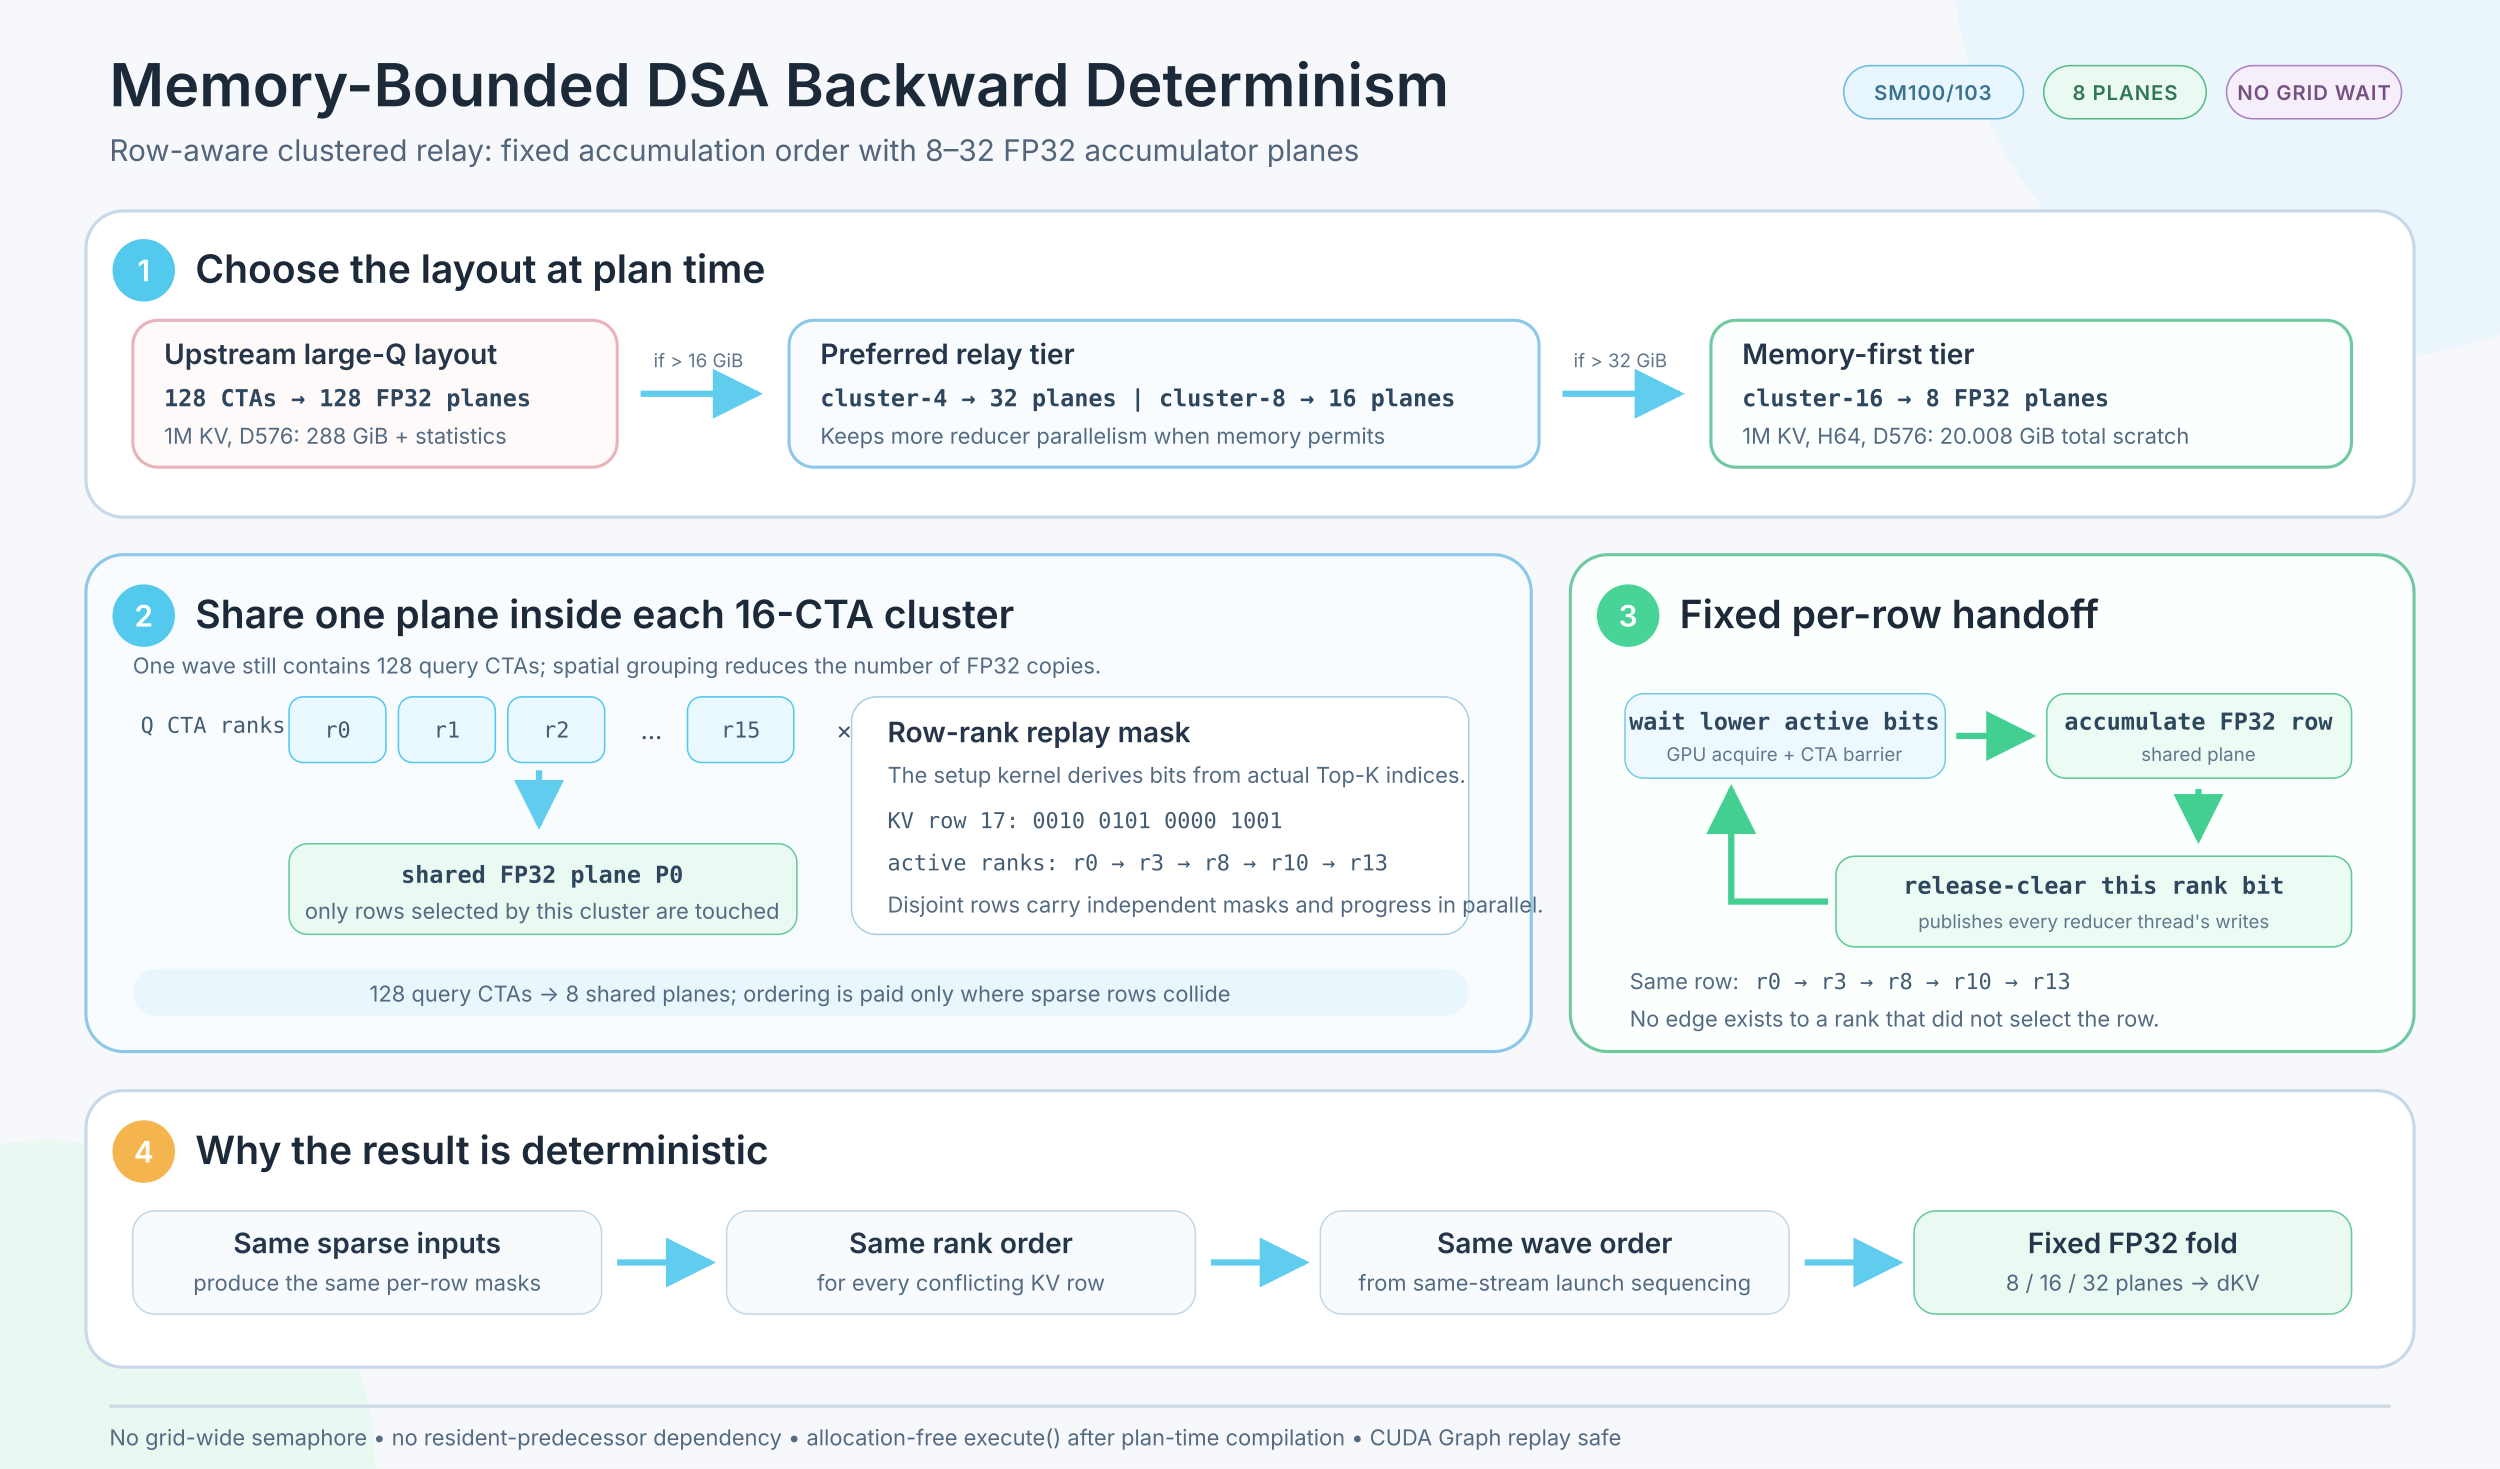
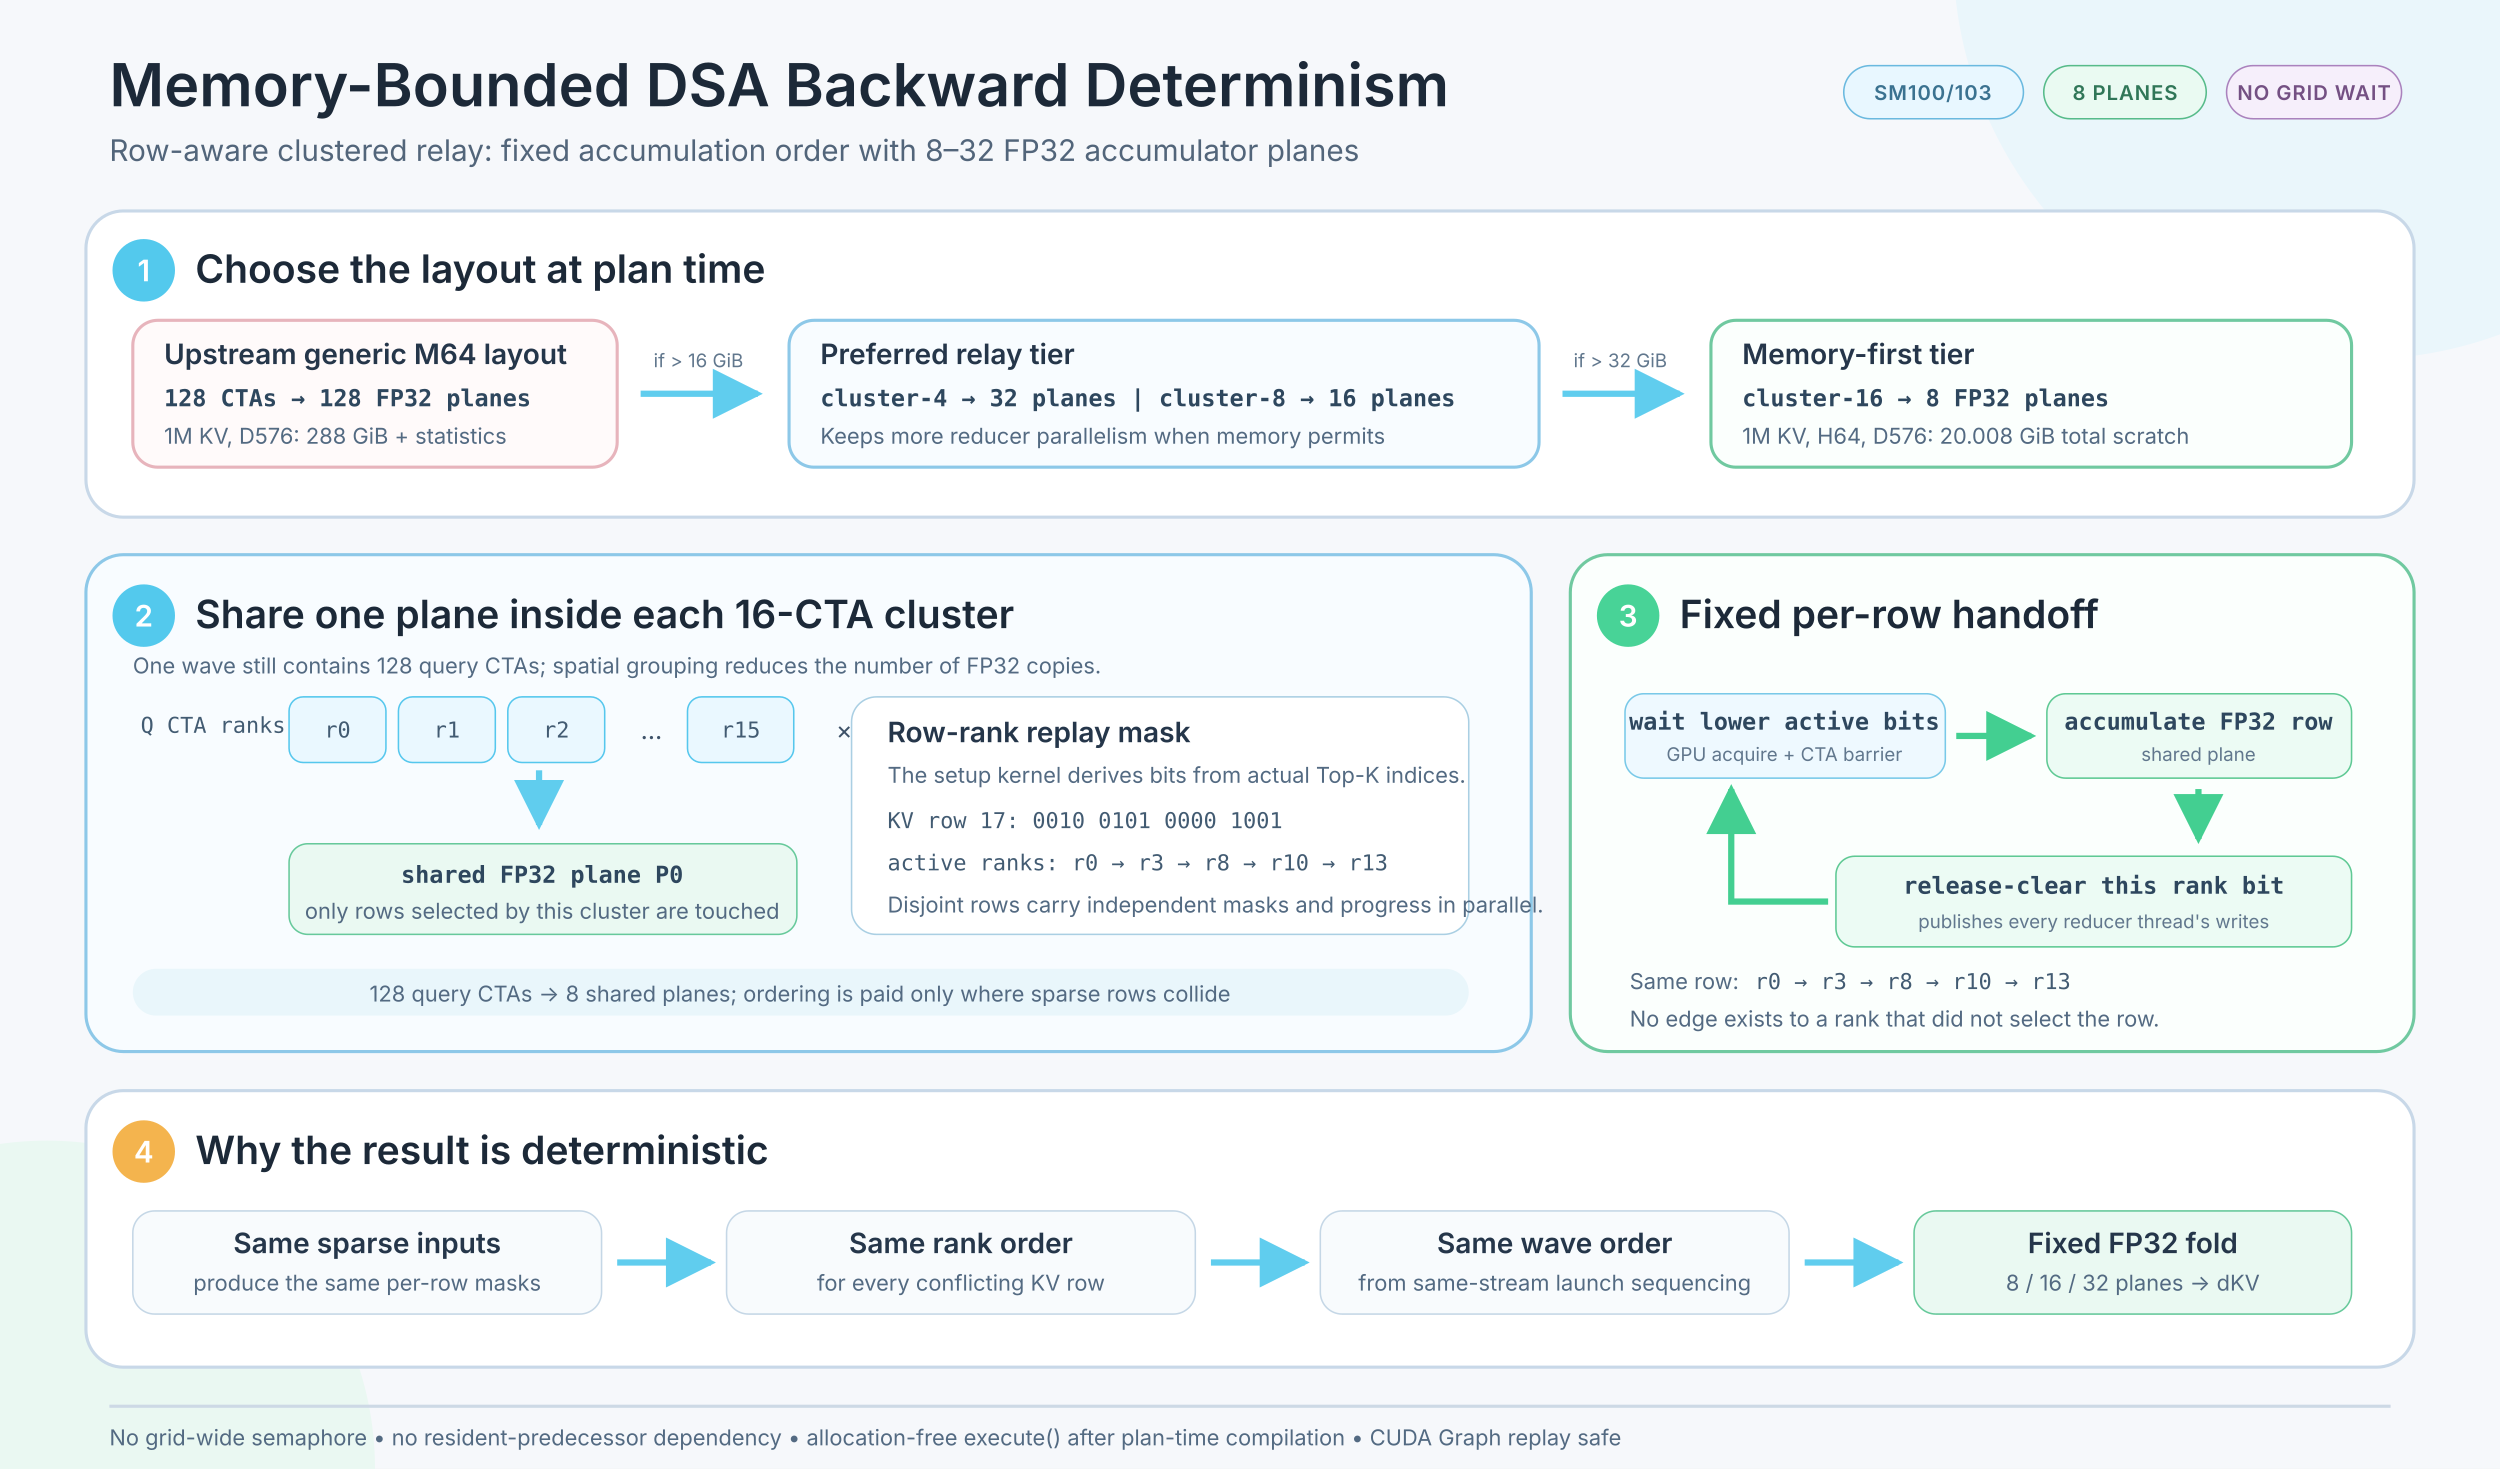
<svg xmlns="http://www.w3.org/2000/svg" width="1600" height="940" viewBox="0 0 1600 940" role="img" aria-labelledby="title desc">
  <defs>
    <style>
      .bg { fill: #f6f8fb; }
      .panel { fill: #ffffff; stroke: #c8d8e8; stroke-width: 2; }
      .panel-green { fill: #fbfffd; stroke: #70c9a0; stroke-width: 2; }
      .panel-red { fill: #fffafa; stroke: #e7b4bc; stroke-width: 2; }
      .panel-blue { fill: #f8fcff; stroke: #8dc8e8; stroke-width: 2; }
      .title { font: 600 38px Inter, Arial, sans-serif; fill: #1c2938; }
      .subtitle { font: 400 19px Inter, Arial, sans-serif; fill: #52657a; }
      .h2 { font: 600 25px Inter, Arial, sans-serif; fill: #1c2938; }
      .h3 { font: 600 18px Inter, Arial, sans-serif; fill: #25364a; }
      .body { font: 400 16px Inter, Arial, sans-serif; fill: #3e5269; }
      .small { font: 400 14px Inter, Arial, sans-serif; fill: #536a82; }
      .tiny { font: 400 12px Inter, Arial, sans-serif; fill: #61778d; }
      .mono { font: 400 14px ui-monospace, SFMono-Regular, Menlo, Consolas, monospace; fill: #425b72; }
      .mono-strong { font: 600 15px ui-monospace, SFMono-Regular, Menlo, Consolas, monospace; fill: #2e475e; }
      .tag { font: 600 13px Inter, Arial, sans-serif; letter-spacing: .6px; }
      .num { font: 600 19px Inter, Arial, sans-serif; fill: white; }
      .line { stroke: #60cdee; stroke-width: 4; fill: none; }
      .green-line { stroke: #43cf91; stroke-width: 4; fill: none; }
      .red-line { stroke: #f1697a; stroke-width: 4; fill: none; }
    </style>
    <marker id="arrow-blue" viewBox="0 0 10 10" refX="9" refY="5" markerWidth="8" markerHeight="8" orient="auto-start-reverse">
      <path d="M 0 0 L 10 5 L 0 10 z" fill="#60cdee" />
    </marker>
    <marker id="arrow-green" viewBox="0 0 10 10" refX="9" refY="5" markerWidth="8" markerHeight="8" orient="auto-start-reverse">
      <path d="M 0 0 L 10 5 L 0 10 z" fill="#43cf91" />
    </marker>
    <marker id="arrow-red" viewBox="0 0 10 10" refX="9" refY="5" markerWidth="8" markerHeight="8" orient="auto-start-reverse">
      <path d="M 0 0 L 10 5 L 0 10 z" fill="#f1697a" />
    </marker>
  </defs>
  <rect class="bg" width="1600" height="940" />
  <circle cx="1510" cy="-30" r="260" fill="#eaf6fb" />
  <circle cx="30" cy="940" r="210" fill="#eaf8f2" />
  <text class="title" x="70" y="68">Memory-Bounded DSA Backward Determinism</text>
  <text class="subtitle" x="70" y="103">Row-aware clustered relay: fixed accumulation order with 8–32 FP32 accumulator planes</text>
  <rect x="1180" y="42" width="115" height="34" rx="17" fill="#e8f7ff" stroke="#6ab9df" />
  <text class="tag" x="1237" y="64" text-anchor="middle" fill="#3b7290">SM100/103</text>
  <rect x="1308" y="42" width="104" height="34" rx="17" fill="#eafaf2" stroke="#57bb8a" />
  <text class="tag" x="1360" y="64" text-anchor="middle" fill="#307658">8 PLANES</text>
  <rect x="1425" y="42" width="112" height="34" rx="17" fill="#f6effb" stroke="#aa82bd" />
  <text class="tag" x="1481" y="64" text-anchor="middle" fill="#745083">NO GRID WAIT</text>
  <rect class="panel" x="55" y="135" width="1490" height="196" rx="24" />
  <circle cx="92" cy="173" r="20" fill="#53c9ed" />
  <text class="num" x="92" y="180" text-anchor="middle">1</text>
  <text class="h2" x="125" y="181">Choose the layout at plan time</text>
  <rect class="panel-red" x="85" y="205" width="310" height="94" rx="16" />
-   <text class="h3" x="105" y="233">Upstream large-Q layout</text>
+   <text class="h3" x="105" y="233">Upstream generic M64 layout</text>
  <text class="mono-strong" x="105" y="260">128 CTAs → 128 FP32 planes</text>
  <text class="small" x="105" y="284">1M KV, D576: 288 GiB + statistics</text>
  <path class="line" d="M 410 252 L 485 252" marker-end="url(#arrow-blue)" />
  <text class="tiny" x="447" y="235" text-anchor="middle">if &gt; 16 GiB</text>
  <rect class="panel-blue" x="505" y="205" width="480" height="94" rx="16" />
  <text class="h3" x="525" y="233">Preferred relay tier</text>
  <text class="mono-strong" x="525" y="260">cluster-4 → 32 planes   |   cluster-8 → 16 planes</text>
  <text class="small" x="525" y="284">Keeps more reducer parallelism when memory permits</text>
  <path class="line" d="M 1000 252 L 1075 252" marker-end="url(#arrow-blue)" />
  <text class="tiny" x="1037" y="235" text-anchor="middle">if &gt; 32 GiB</text>
  <rect class="panel-green" x="1095" y="205" width="410" height="94" rx="16" />
  <text class="h3" x="1115" y="233">Memory-first tier</text>
  <text class="mono-strong" x="1115" y="260">cluster-16 → 8 FP32 planes</text>
  <text class="small" x="1115" y="284">1M KV, H64, D576: 20.008 GiB total scratch</text>
  <rect class="panel-blue" x="55" y="355" width="925" height="318" rx="24" />
  <circle cx="92" cy="394" r="20" fill="#53c9ed" />
  <text class="num" x="92" y="401" text-anchor="middle">2</text>
  <text class="h2" x="125" y="402">Share one plane inside each 16-CTA cluster</text>
  <text class="small" x="85" y="431">One wave still contains 128 query CTAs; spatial grouping reduces the number of FP32 copies.</text>
  <text class="mono" x="90" y="469">Q CTA ranks</text>
  <g>
    <rect x="185" y="446" width="62" height="42" rx="9" fill="#eaf8ff" stroke="#56c7ed" />
    <text class="mono" x="216" y="472" text-anchor="middle">r0</text>
    <rect x="255" y="446" width="62" height="42" rx="9" fill="#eaf8ff" stroke="#56c7ed" />
    <text class="mono" x="286" y="472" text-anchor="middle">r1</text>
    <rect x="325" y="446" width="62" height="42" rx="9" fill="#eaf8ff" stroke="#56c7ed" />
    <text class="mono" x="356" y="472" text-anchor="middle">r2</text>
    <text class="body" x="410" y="473">…</text>
    <rect x="440" y="446" width="68" height="42" rx="9" fill="#eaf8ff" stroke="#56c7ed" />
    <text class="mono" x="474" y="472" text-anchor="middle">r15</text>
    <text class="body" x="535" y="473">× 8 clusters</text>
  </g>
  <path class="line" d="M 345 493 L 345 528" marker-end="url(#arrow-blue)" />
  <rect x="185" y="540" width="325" height="58" rx="12" fill="#eaf9f2" stroke="#67c99b" />
  <text class="mono-strong" x="347" y="565" text-anchor="middle">shared FP32 plane P0</text>
  <text class="small" x="347" y="588" text-anchor="middle">only rows selected by this cluster are touched</text>
  <rect x="545" y="446" width="395" height="152" rx="16" fill="#ffffff" stroke="#aacfe3" />
  <text class="h3" x="568" y="475">Row-rank replay mask</text>
  <text class="small" x="568" y="501">The setup kernel derives bits from actual Top-K indices.</text>
  <text class="mono" x="568" y="530">KV row 17:  0010 0101 0000 1001</text>
  <text class="mono" x="568" y="557">active ranks:  r0 → r3 → r8 → r10 → r13</text>
  <text class="small" x="568" y="584">Disjoint rows carry independent masks and progress in parallel.</text>
  <rect x="85" y="620" width="855" height="30" rx="15" fill="#e9f6fb" />
  <text class="small" x="512" y="641" text-anchor="middle">128 query CTAs → 8 shared planes; ordering is paid only where sparse rows collide</text>
  <rect class="panel-green" x="1005" y="355" width="540" height="318" rx="24" />
  <circle cx="1042" cy="394" r="20" fill="#48d397" />
  <text class="num" x="1042" y="401" text-anchor="middle">3</text>
  <text class="h2" x="1075" y="402">Fixed per-row handoff</text>
  <rect x="1040" y="444" width="205" height="54" rx="12" fill="#eef9ff" stroke="#79c9e8" />
  <text class="mono-strong" x="1142" y="467" text-anchor="middle">wait lower active bits</text>
  <text class="tiny" x="1142" y="487" text-anchor="middle">GPU acquire + CTA barrier</text>
  <path class="green-line" d="M 1252 471 L 1300 471" marker-end="url(#arrow-green)" />
  <rect x="1310" y="444" width="195" height="54" rx="12" fill="#ecfbf4" stroke="#5fc994" />
  <text class="mono-strong" x="1407" y="467" text-anchor="middle">accumulate FP32 row</text>
  <text class="tiny" x="1407" y="487" text-anchor="middle">shared plane</text>
  <path class="green-line" d="M 1407 505 L 1407 537" marker-end="url(#arrow-green)" />
  <rect x="1175" y="548" width="330" height="58" rx="12" fill="#ecfbf4" stroke="#5fc994" />
  <text class="mono-strong" x="1340" y="572" text-anchor="middle">release-clear this rank bit</text>
  <text class="tiny" x="1340" y="594" text-anchor="middle">publishes every reducer thread's writes</text>
  <path class="green-line" d="M 1170 577 L 1108 577 L 1108 505" marker-end="url(#arrow-green)" />
  <text class="small" x="1043" y="633">Same row:</text>
  <text class="mono" x="1123" y="633">r0 → r3 → r8 → r10 → r13</text>
  <text class="small" x="1043" y="657">No edge exists to a rank that did not select the row.</text>
  <rect class="panel" x="55" y="698" width="1490" height="177" rx="24" />
  <circle cx="92" cy="737" r="20" fill="#f4b44e" />
  <text class="num" x="92" y="744" text-anchor="middle">4</text>
  <text class="h2" x="125" y="745">Why the result is deterministic</text>
  <rect x="85" y="775" width="300" height="66" rx="14" fill="#f8fbfd" stroke="#c5d7e6" />
  <text class="h3" x="235" y="802" text-anchor="middle">Same sparse inputs</text>
  <text class="small" x="235" y="826" text-anchor="middle">produce the same per-row masks</text>
  <path class="line" d="M 395 808 L 455 808" marker-end="url(#arrow-blue)" />
  <rect x="465" y="775" width="300" height="66" rx="14" fill="#f8fbfd" stroke="#c5d7e6" />
  <text class="h3" x="615" y="802" text-anchor="middle">Same rank order</text>
  <text class="small" x="615" y="826" text-anchor="middle">for every conflicting KV row</text>
  <path class="line" d="M 775 808 L 835 808" marker-end="url(#arrow-blue)" />
  <rect x="845" y="775" width="300" height="66" rx="14" fill="#f8fbfd" stroke="#c5d7e6" />
  <text class="h3" x="995" y="802" text-anchor="middle">Same wave order</text>
  <text class="small" x="995" y="826" text-anchor="middle">from same-stream launch sequencing</text>
  <path class="line" d="M 1155 808 L 1215 808" marker-end="url(#arrow-blue)" />
  <rect x="1225" y="775" width="280" height="66" rx="14" fill="#eaf9f2" stroke="#67c99b" />
  <text class="h3" x="1365" y="802" text-anchor="middle">Fixed FP32 fold</text>
  <text class="small" x="1365" y="826" text-anchor="middle">8 / 16 / 32 planes → dKV</text>
  <line x1="70" y1="900" x2="1530" y2="900" stroke="#cdd9e5" stroke-width="2" />
  <text class="small" x="70" y="925">No grid-wide semaphore • no resident-predecessor dependency • allocation-free execute() after plan-time compilation • CUDA Graph replay safe</text>
</svg>
